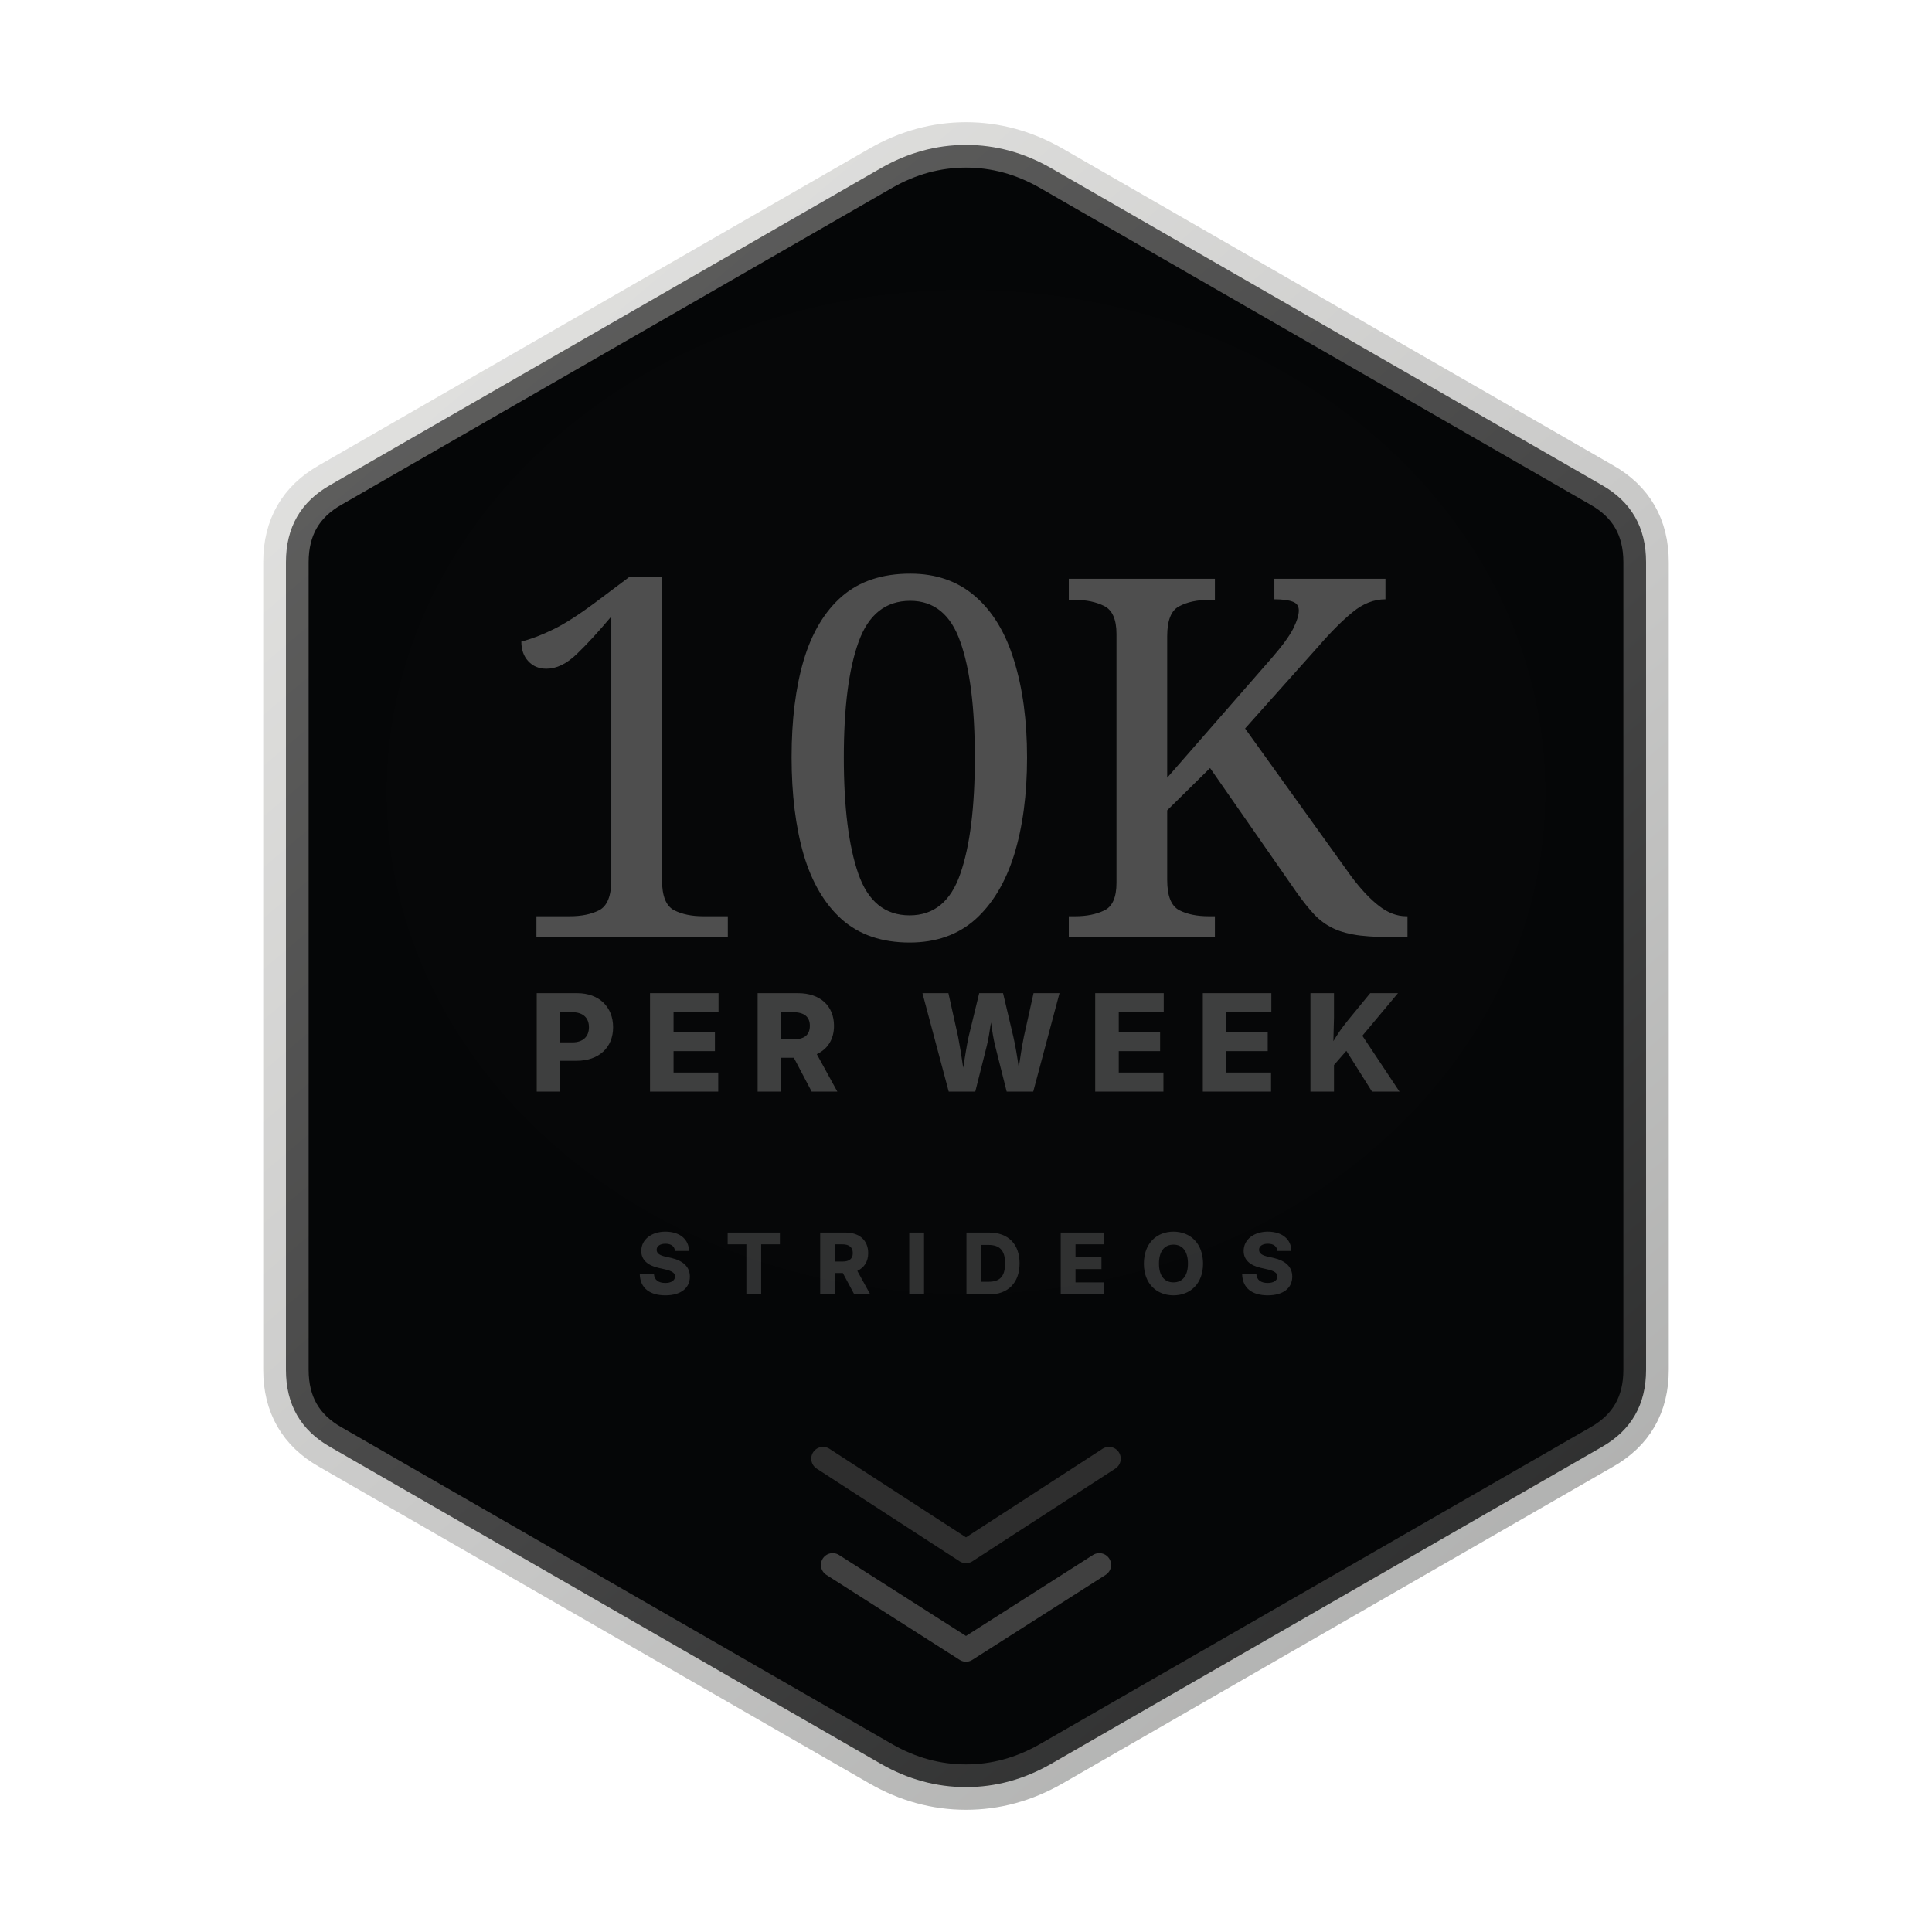
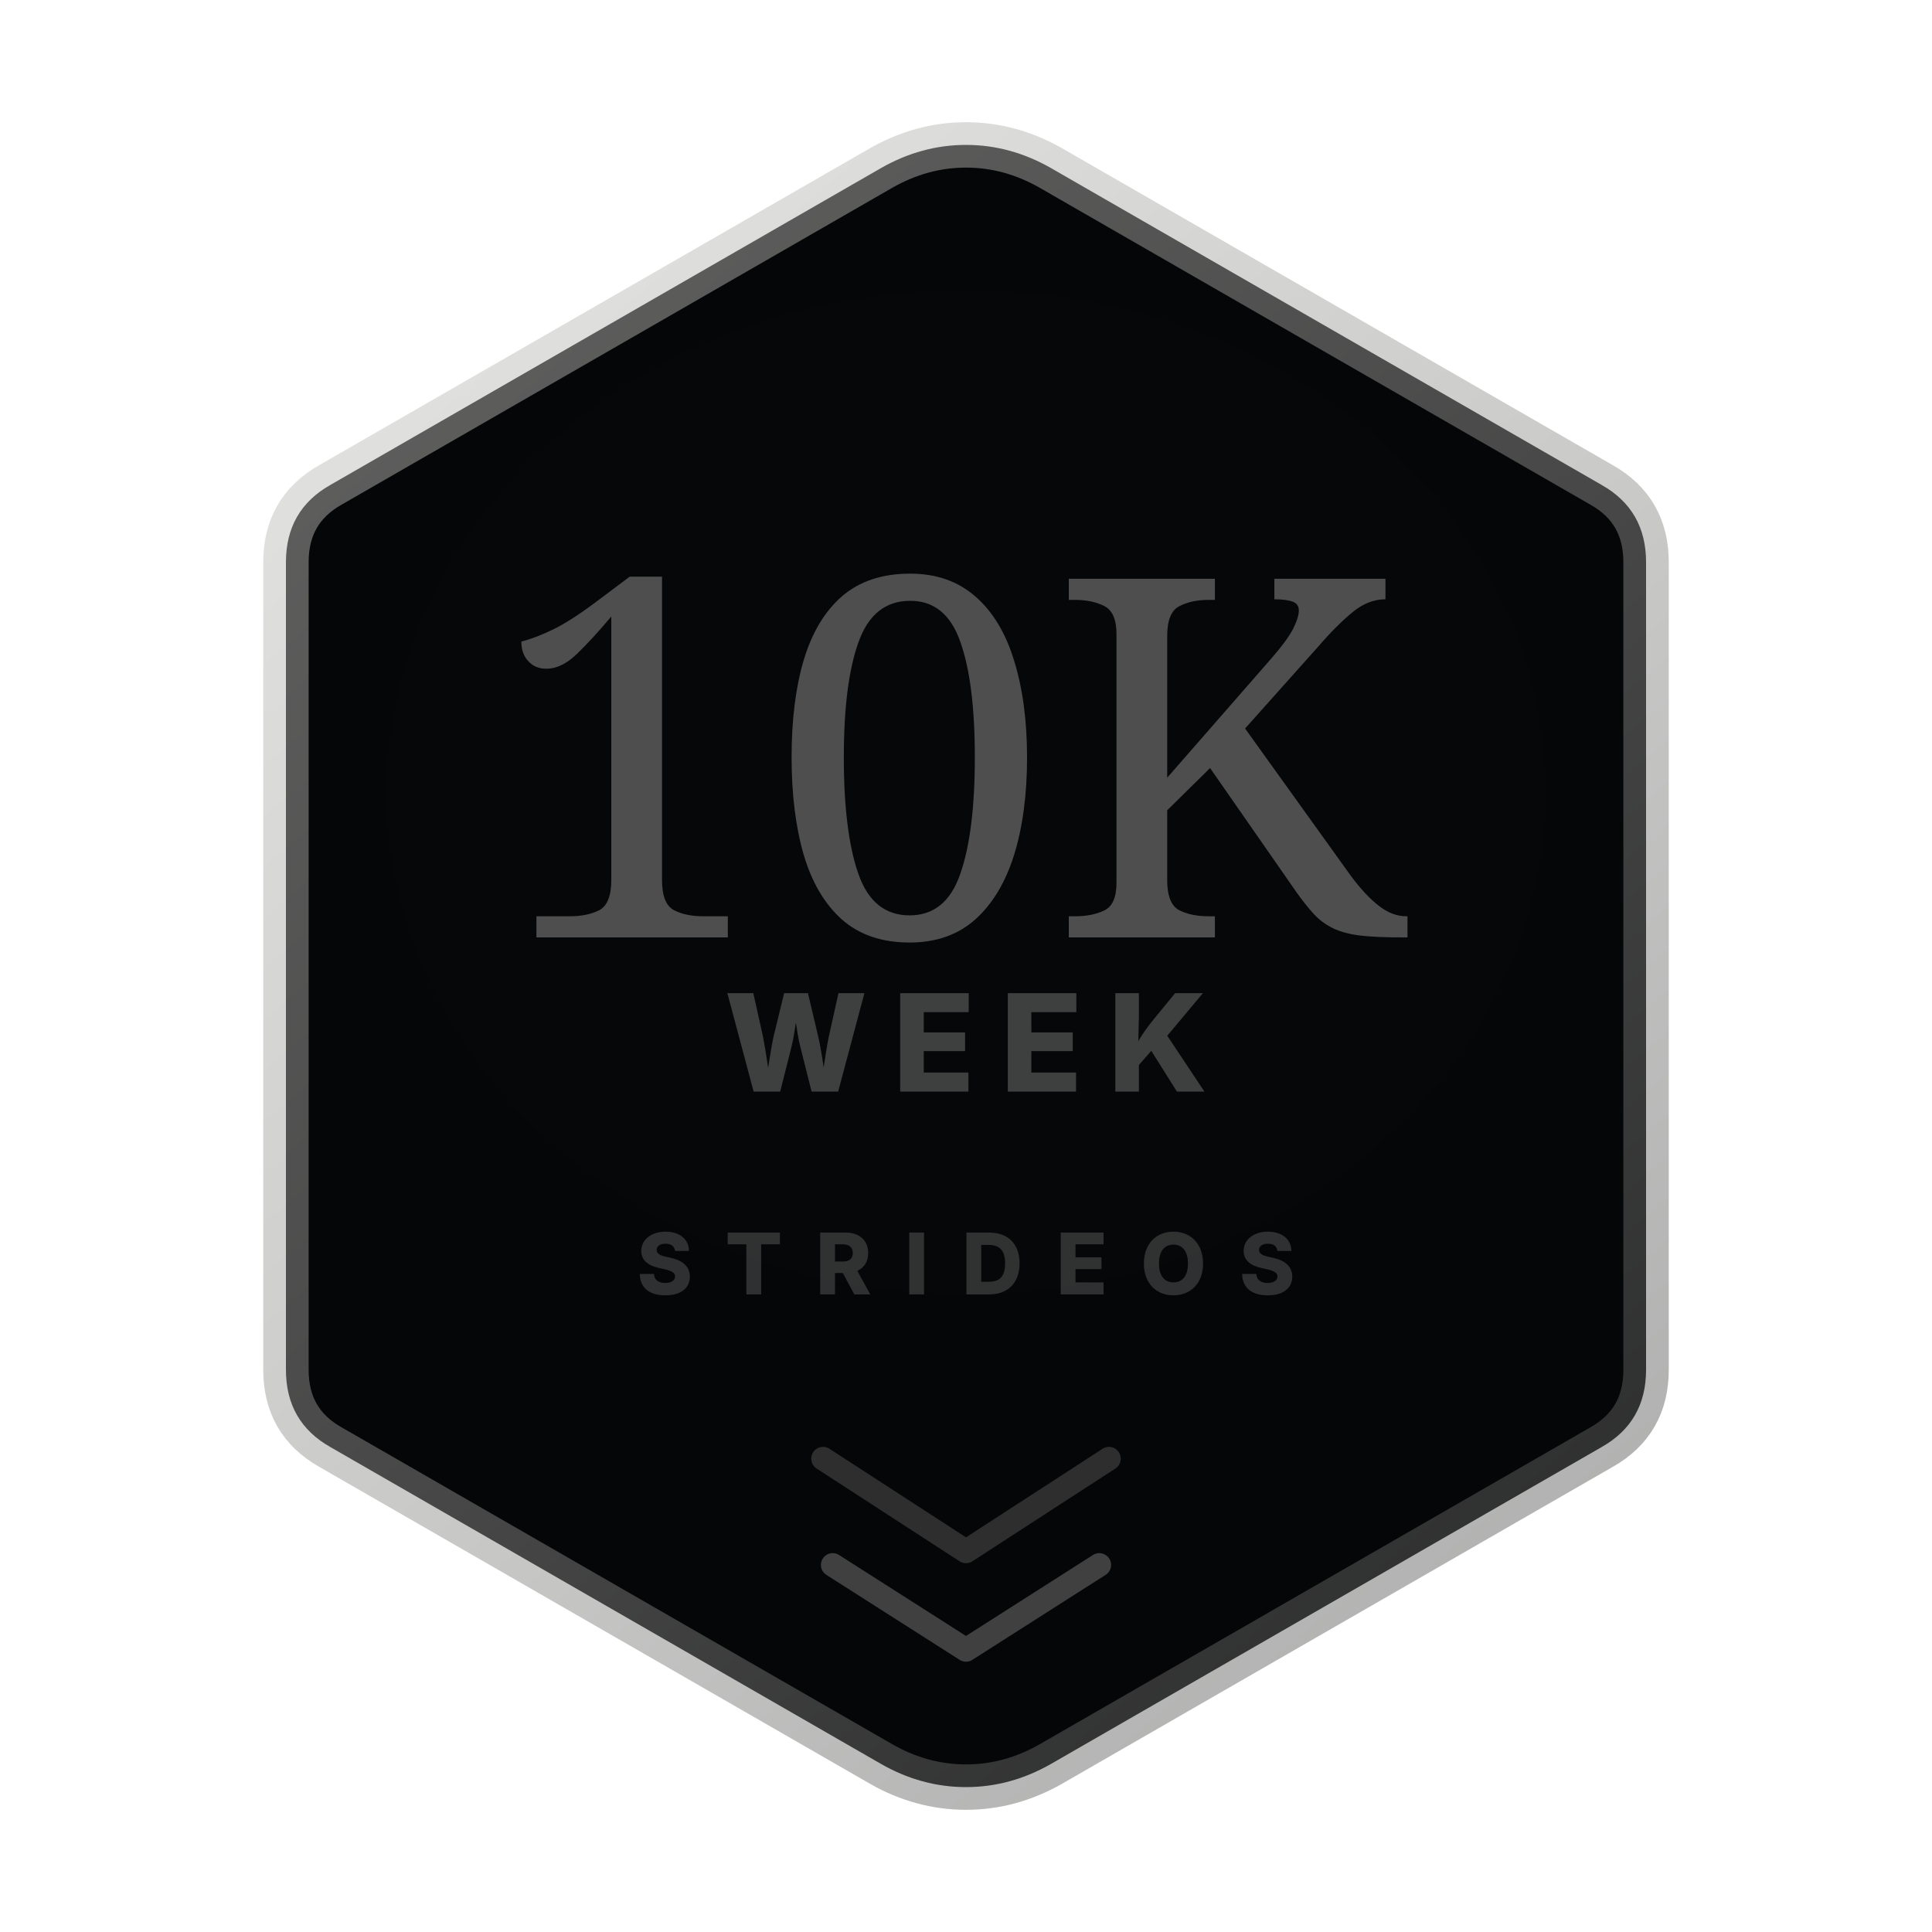
<svg xmlns="http://www.w3.org/2000/svg" width="100" height="100" viewBox="0 0 100 100" fill="none" role="img" aria-label="10 kilometer weekly distance achievement. Locked. 0 kilometers remaining this week.">
  <defs>
    <linearGradient id="weekly-distance-10k-locked-edge" x1="16" y1="10" x2="84" y2="90" gradientUnits="userSpaceOnUse">
      <stop offset="0" stop-color="#C8C8C4" />
      <stop offset="0.55" stop-color="#8C8C8A" />
      <stop offset="1" stop-color="#4E504E" />
    </linearGradient>
    <radialGradient id="weekly-distance-10k-locked-glow" cx="0" cy="0" r="1" gradientUnits="userSpaceOnUse" gradientTransform="translate(50 39) rotate(90) scale(34 38)">
      <stop offset="0" stop-color="#777A78" stop-opacity="0.14" />
      <stop offset="0.62" stop-color="#777A78" stop-opacity="0.12" />
      <stop offset="1" stop-color="#777A78" stop-opacity="0" />
    </radialGradient>
  </defs>
  <path d="M50 7.5 Q52.3 7.5 54.4 8.7 L82.9 25.1 Q85.2 26.4 85.2 29.1 L85.2 70.9 Q85.2 73.6 82.9 74.9 L54.4 91.3 Q52.3 92.5 50 92.5 Q47.7 92.5 45.6 91.3 L17.1 74.9 Q14.8 73.6 14.8 70.9 L14.8 29.1 Q14.8 26.4 17.1 25.1 L45.6 8.7 Q47.7 7.5 50 7.5 Z" fill="#050607" fill-opacity="1" stroke="url(#weekly-distance-10k-locked-edge)" stroke-width="2.35" stroke-linejoin="round" stroke-opacity="0.48" />
  <ellipse cx="50" cy="41" rx="30" ry="26" fill="url(#weekly-distance-10k-locked-glow)" opacity="0.08" />
  <text x="48.9" y="39.5" text-anchor="middle" dominant-baseline="middle" font-family="Didot, 'Bodoni 72', Georgia, serif" font-size="26" font-weight="400" fill="#8C8C8A" fill-opacity="0.54">10K</text>
-   <text x="50" y="56.5" text-anchor="middle" font-family="'Avenir Next', Inter, Arial, sans-serif" font-size="7" font-weight="800" letter-spacing="1.3" fill="#8C8C8A" fill-opacity="0.42">PER WEEK</text>
+   <text x="50" y="56.5" text-anchor="middle" font-family="'Avenir Next', Inter, Arial, sans-serif" font-size="7" font-weight="800" letter-spacing="1.3" fill="#8C8C8A" fill-opacity="0.42">WEEK</text>
  <text x="50" y="67" text-anchor="middle" font-family="'Avenir Next', Inter, Arial, sans-serif" font-size="4.4" font-weight="800" letter-spacing="1.7" fill="#8C8C8A" fill-opacity="0.32">STRIDEOS</text>
  <path d="M42.6 75.5 L50 80.3 L57.4 75.5" fill="none" stroke="#8C8C8A" stroke-width="1.22" stroke-linecap="round" stroke-linejoin="round" stroke-opacity="0.3" />
  <path d="M43.1 81 L50 85.4 L56.9 81" fill="none" stroke="#C8C8C4" stroke-width="1.22" stroke-linecap="round" stroke-linejoin="round" stroke-opacity="0.3" />
</svg>
